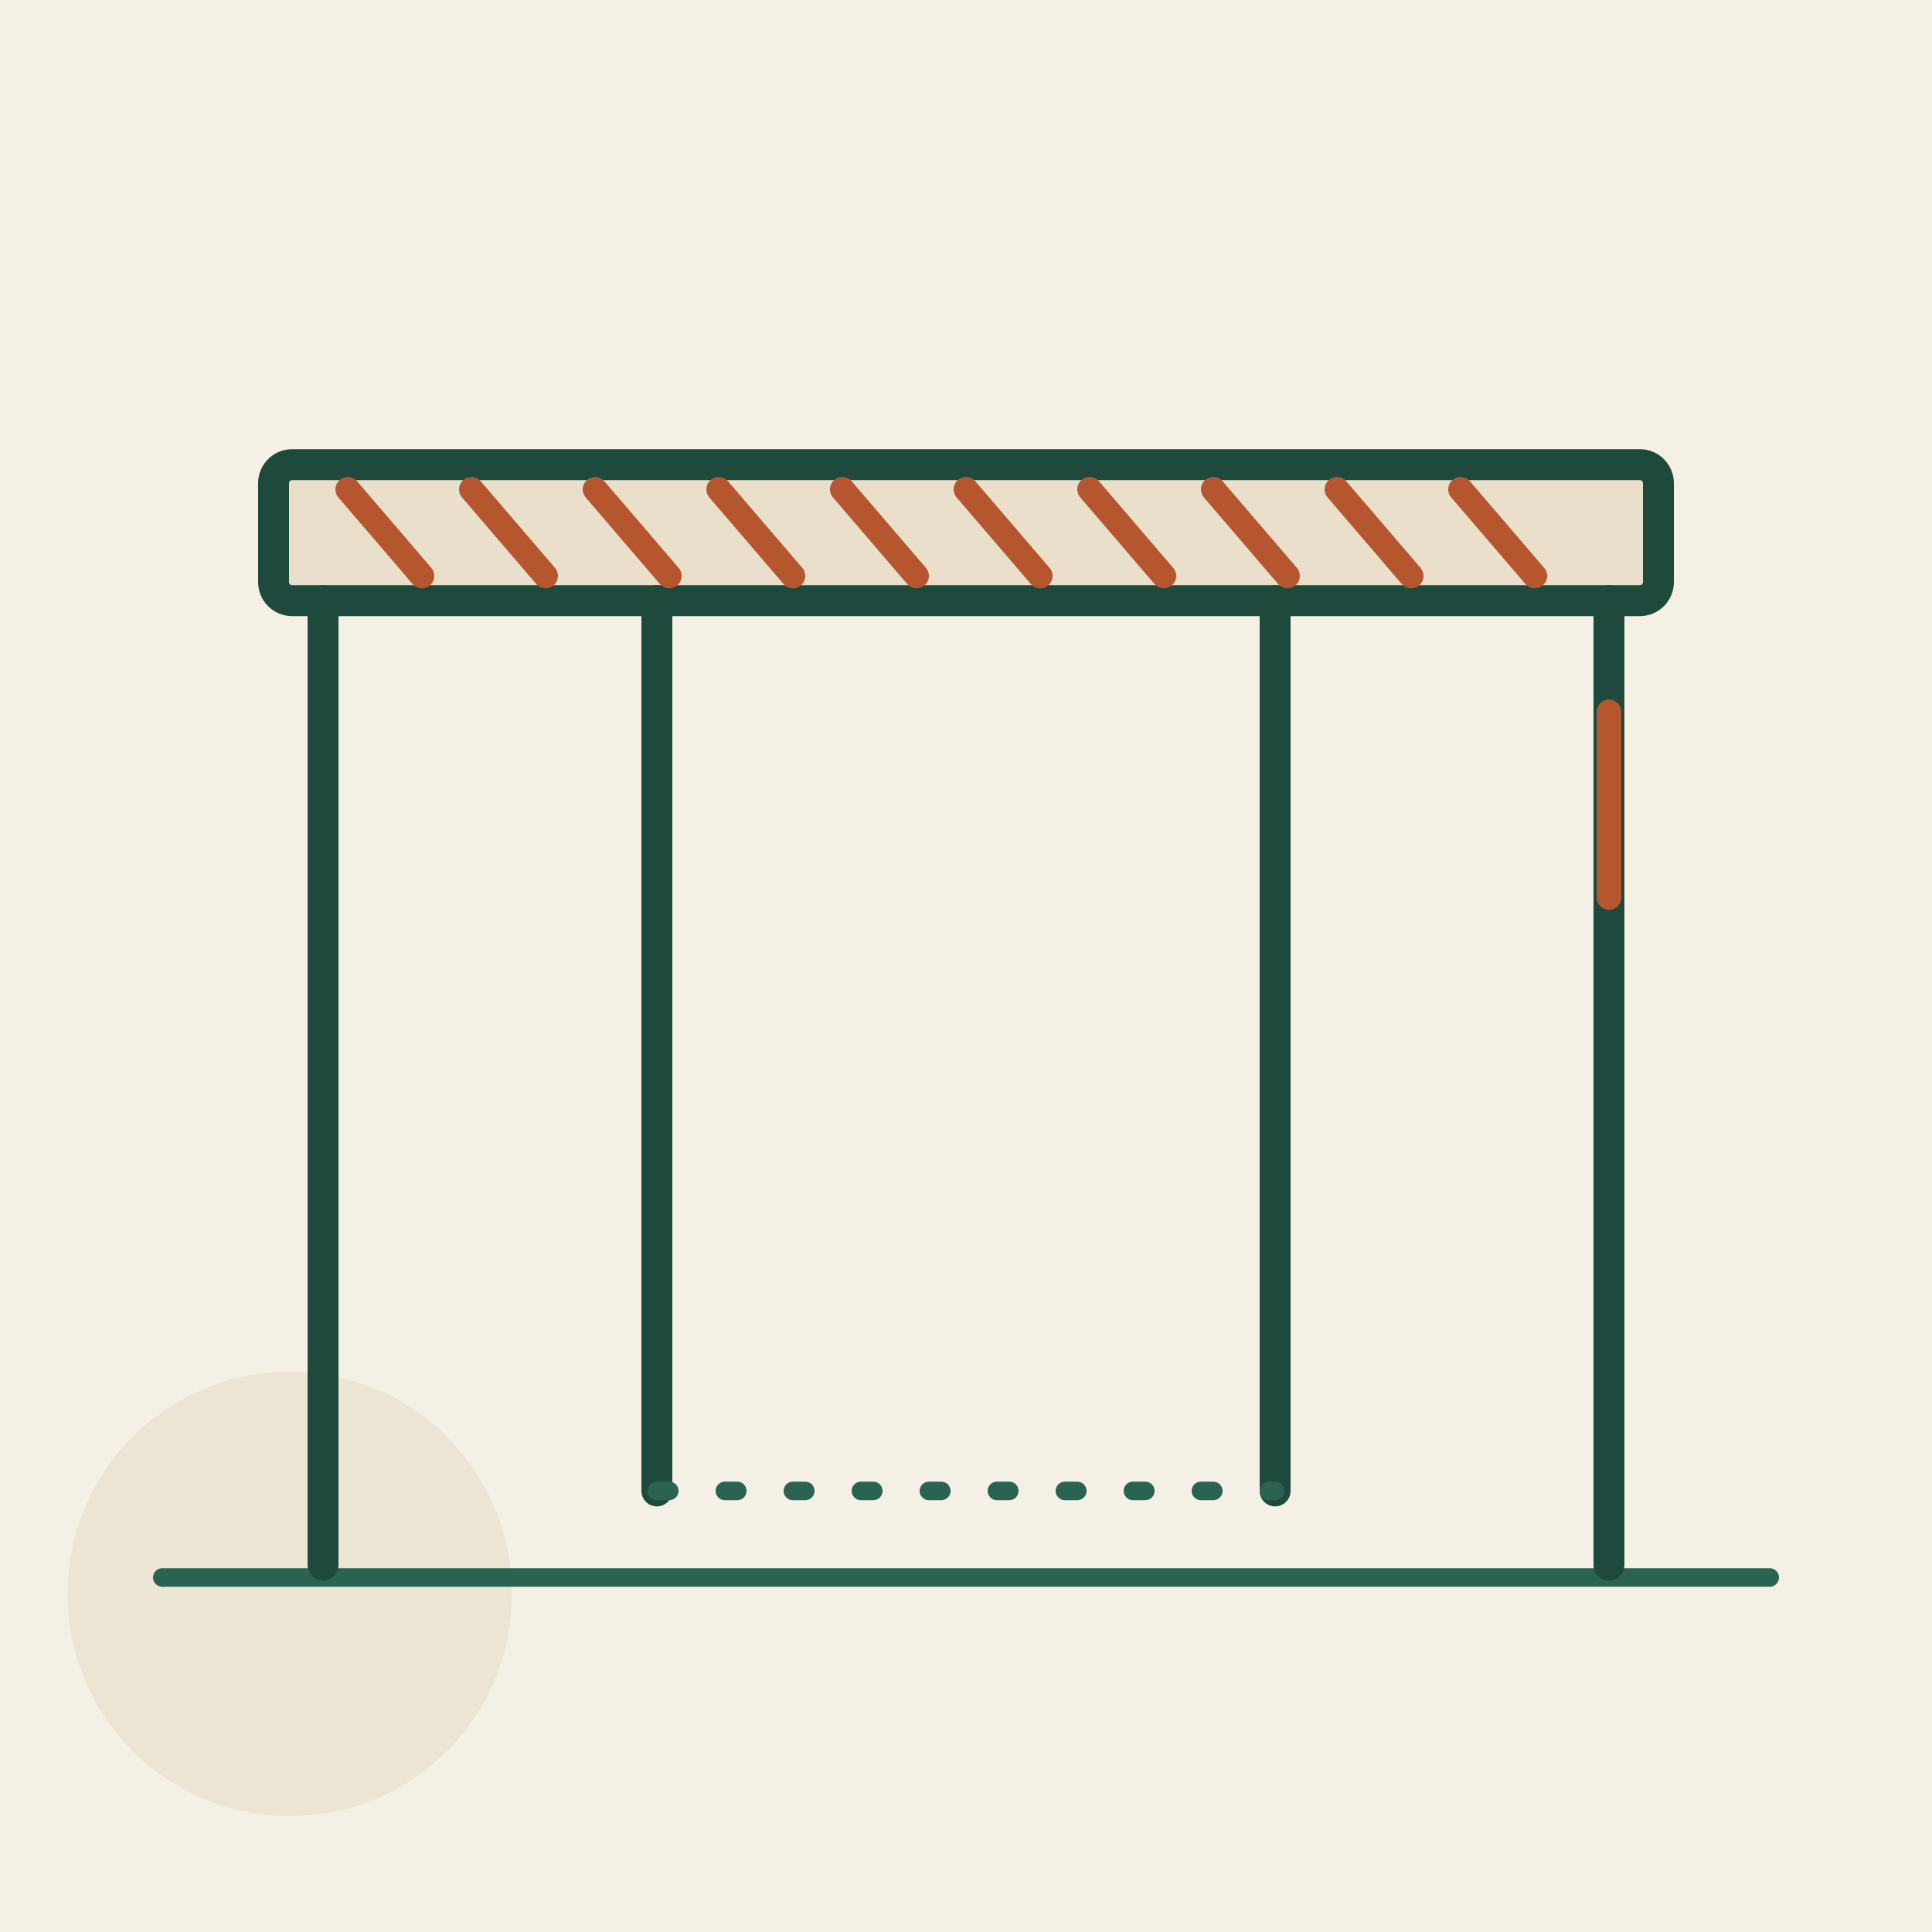
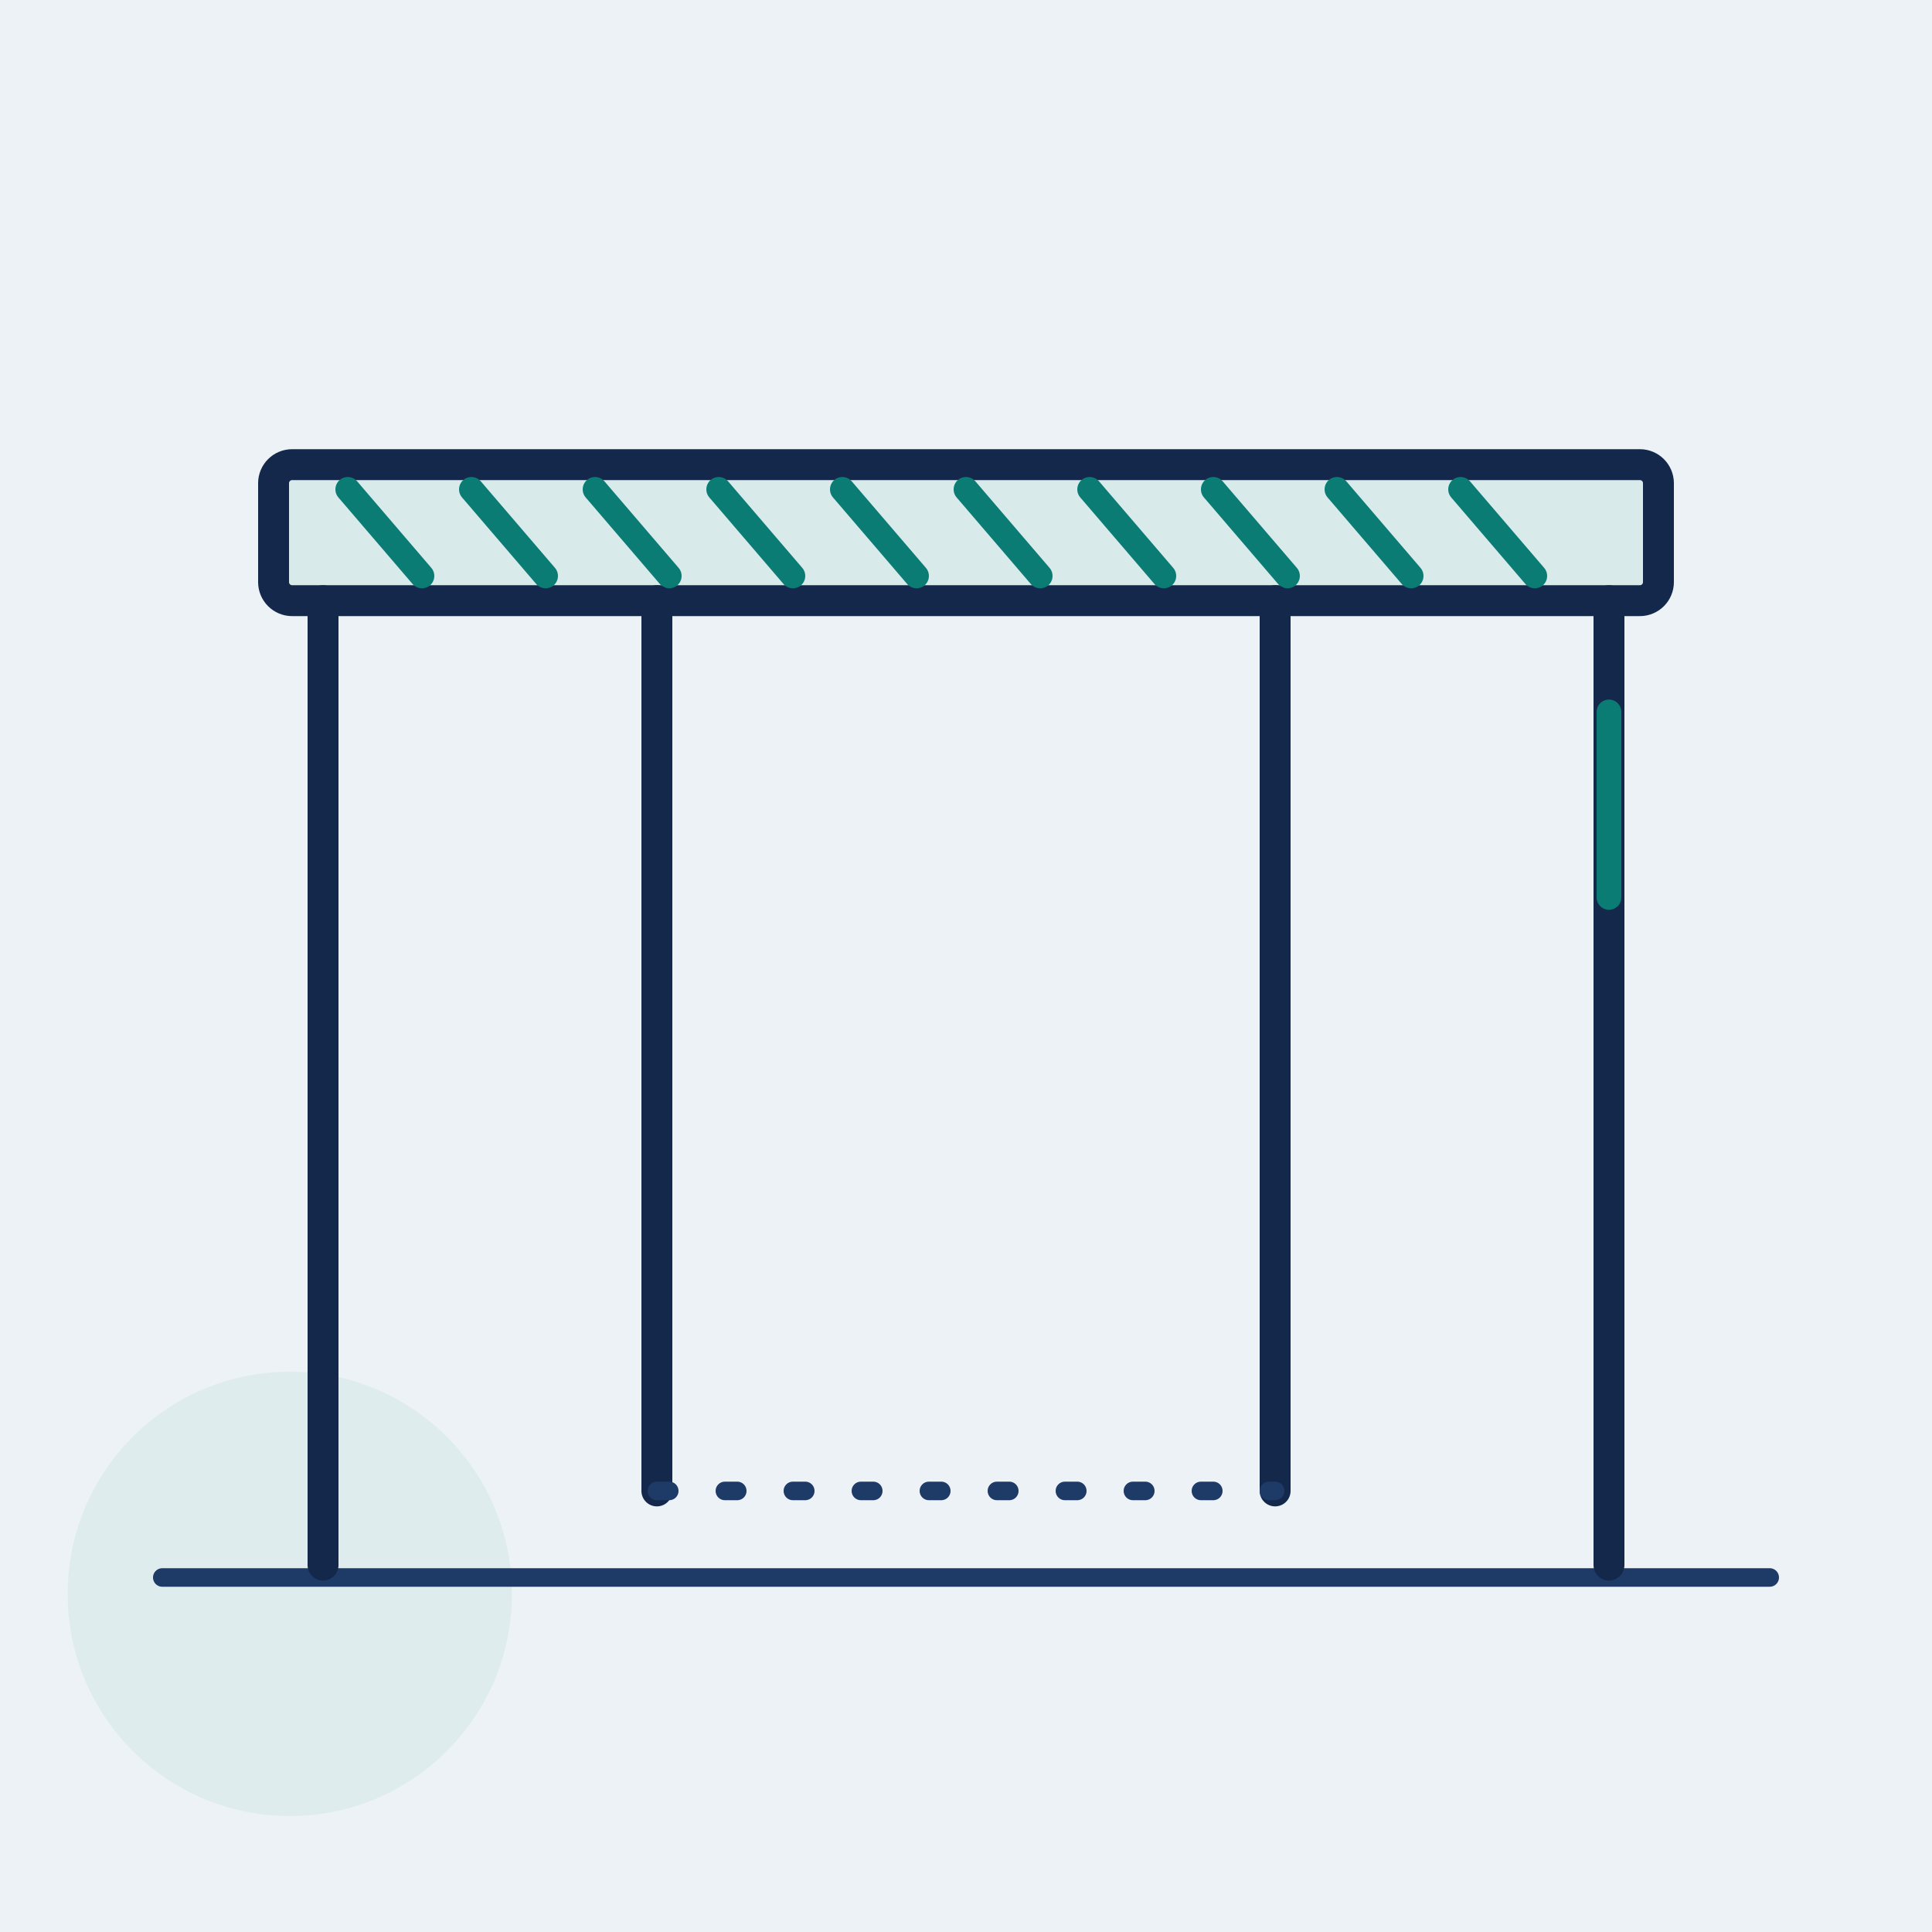
<svg xmlns="http://www.w3.org/2000/svg" viewBox="0 0 400 400" width="400" height="400" role="img" aria-label="Pergola illustration, photo coming soon">
-   <rect width="400" height="400" fill="#F5F0E6" />
-   <circle cx="60" cy="330" r="46" fill="#E9DFCB" opacity=".7" />
+   <rect width="400" height="400" fill="#EDF2F7" />
+   <circle cx="60" cy="330" r="46" fill="#D9EAEA" opacity=".7" />
  <g transform="translate(200 205) scale(1.28) translate(-200 -205)">
-     <path d="M70 300 H330" fill="none" stroke="#2B6352" stroke-width="3" stroke-linecap="round" stroke-linejoin="round" />
-     <rect x="88" y="120" width="224" height="22" rx="3" fill="#E9DFCB" stroke="#1E4A3D" stroke-width="5" />
-     <path d="M100 124 l12 14" stroke="#B5562F" stroke-width="4" stroke-linecap="round" />
-     <path d="M120 124 l12 14" stroke="#B5562F" stroke-width="4" stroke-linecap="round" />
-     <path d="M140 124 l12 14" stroke="#B5562F" stroke-width="4" stroke-linecap="round" />
-     <path d="M160 124 l12 14" stroke="#B5562F" stroke-width="4" stroke-linecap="round" />
-     <path d="M180 124 l12 14" stroke="#B5562F" stroke-width="4" stroke-linecap="round" />
-     <path d="M200 124 l12 14" stroke="#B5562F" stroke-width="4" stroke-linecap="round" />
-     <path d="M220 124 l12 14" stroke="#B5562F" stroke-width="4" stroke-linecap="round" />
-     <path d="M240 124 l12 14" stroke="#B5562F" stroke-width="4" stroke-linecap="round" />
-     <path d="M260 124 l12 14" stroke="#B5562F" stroke-width="4" stroke-linecap="round" />
-     <path d="M280 124 l12 14" stroke="#B5562F" stroke-width="4" stroke-linecap="round" />
-     <path d="M96 142 V298 M304 142 V298 M150 142 V286 M250 142 V286" fill="none" stroke="#1E4A3D" stroke-width="5" stroke-linecap="round" stroke-linejoin="round" />
-     <path d="M150 286 H250" fill="none" stroke="#2B6352" stroke-width="3" stroke-linecap="round" stroke-linejoin="round" stroke-dasharray="2 9" />
-     <path d="M304 160 v30" stroke="#B5562F" stroke-width="4" stroke-linecap="round" />
+     <path d="M70 300 H330" fill="none" stroke="#1E3A66" stroke-width="3" stroke-linecap="round" stroke-linejoin="round" />
+     <rect x="88" y="120" width="224" height="22" rx="3" fill="#D9EAEA" stroke="#14284B" stroke-width="5" />
+     <path d="M100 124 l12 14" stroke="#0A7C74" stroke-width="4" stroke-linecap="round" />
+     <path d="M120 124 l12 14" stroke="#0A7C74" stroke-width="4" stroke-linecap="round" />
+     <path d="M140 124 l12 14" stroke="#0A7C74" stroke-width="4" stroke-linecap="round" />
+     <path d="M160 124 l12 14" stroke="#0A7C74" stroke-width="4" stroke-linecap="round" />
+     <path d="M180 124 l12 14" stroke="#0A7C74" stroke-width="4" stroke-linecap="round" />
+     <path d="M200 124 l12 14" stroke="#0A7C74" stroke-width="4" stroke-linecap="round" />
+     <path d="M220 124 l12 14" stroke="#0A7C74" stroke-width="4" stroke-linecap="round" />
+     <path d="M240 124 l12 14" stroke="#0A7C74" stroke-width="4" stroke-linecap="round" />
+     <path d="M260 124 l12 14" stroke="#0A7C74" stroke-width="4" stroke-linecap="round" />
+     <path d="M280 124 l12 14" stroke="#0A7C74" stroke-width="4" stroke-linecap="round" />
+     <path d="M96 142 V298 M304 142 V298 M150 142 V286 M250 142 V286" fill="none" stroke="#14284B" stroke-width="5" stroke-linecap="round" stroke-linejoin="round" />
+     <path d="M150 286 H250" fill="none" stroke="#1E3A66" stroke-width="3" stroke-linecap="round" stroke-linejoin="round" stroke-dasharray="2 9" />
+     <path d="M304 160 v30" stroke="#0A7C74" stroke-width="4" stroke-linecap="round" />
  </g>
</svg>
